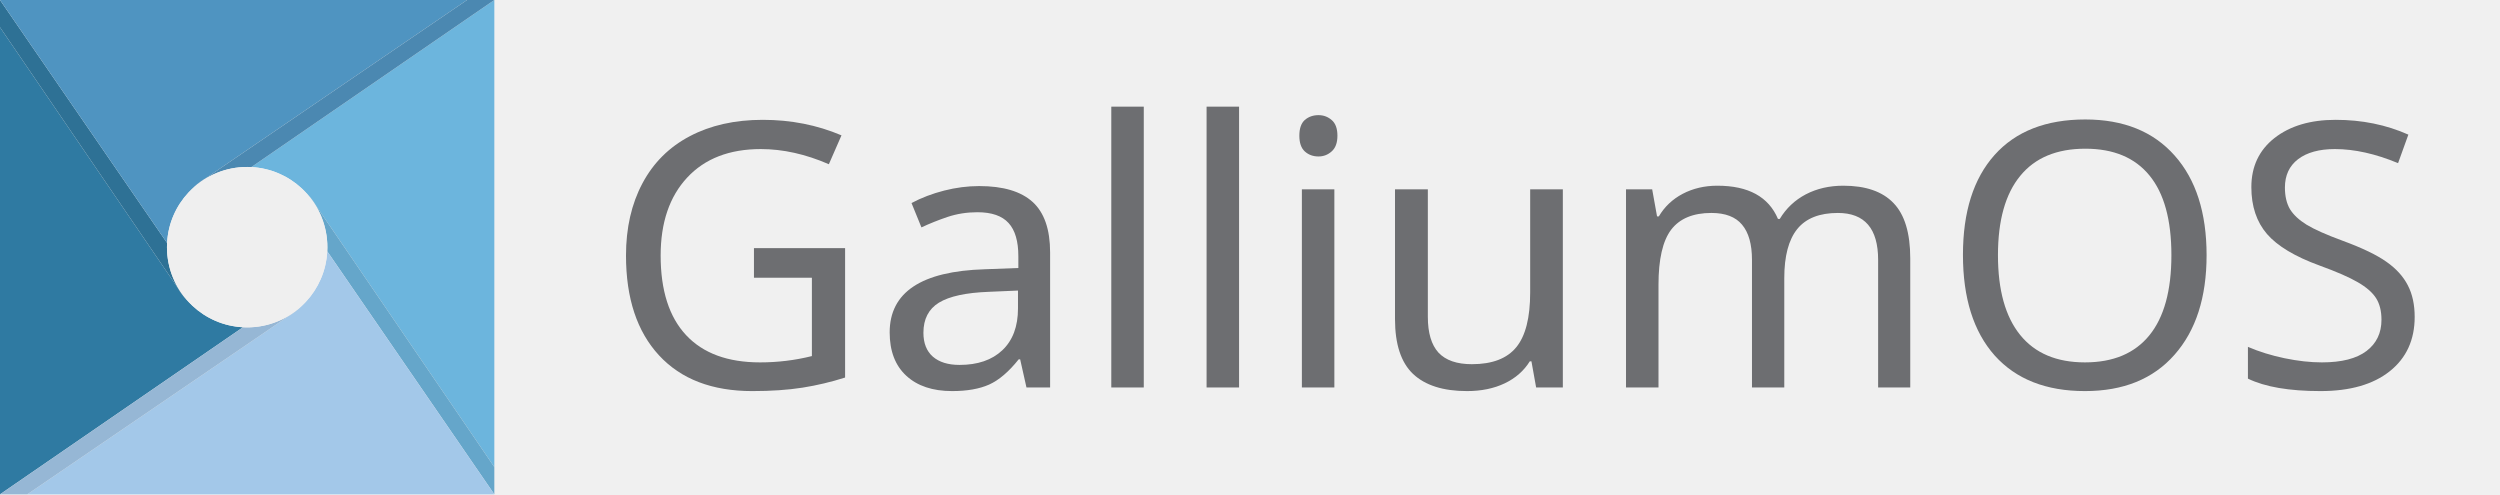
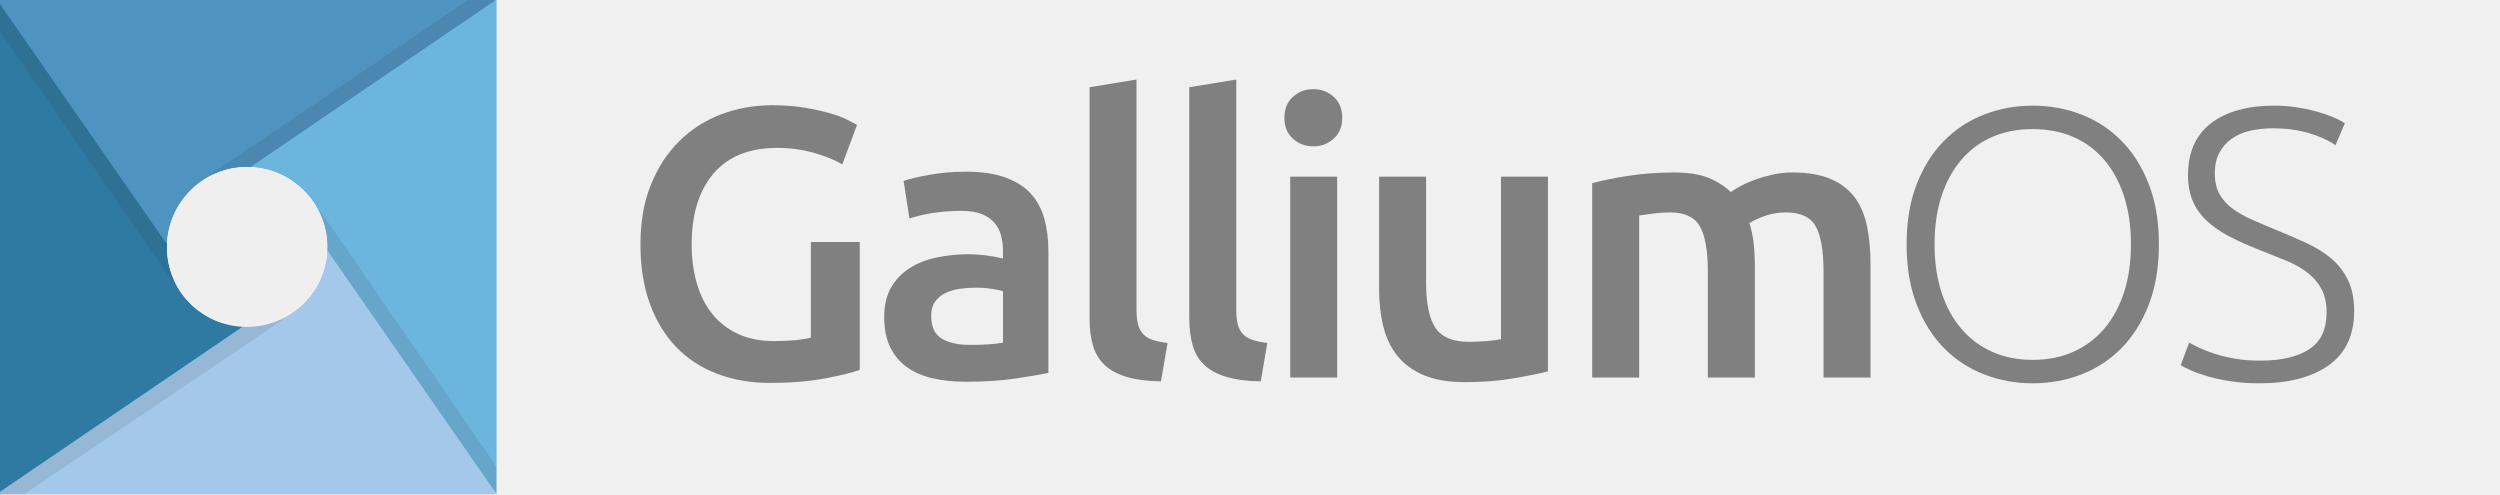
<svg xmlns="http://www.w3.org/2000/svg" version="1.1" x="0px" y="0px" width="1217.493" height="240.738" viewBox="0 0 1217.493 240.738" enable-background="new 0 0 918.35 240.738" xml:space="preserve" id="svg2">
  <defs id="defs54" />
  <g id="Layer_1" display="none" style="display:none">
    <rect x="78.831" y="54.609" display="inline" width="362.378" height="362.378" id="rect5" style="display:inline;fill:#00a651" />
    <circle display="inline" cx="260.02" cy="235.798" r="60.811" id="circle7" style="display:inline;fill:#ffffff" />
    <circle display="inline" cx="260.02" cy="235.798" r="60.811" id="circle9" style="display:inline;fill:#ffffff" />
    <circle display="inline" cx="260.02" cy="235.798" r="60.811" id="circle11" style="display:inline;fill:#ffffff" />
  </g>
  <path style="fill:#6cb5dd" id="path18" d="m 122.403,81.369 c 9.495,0.488 18.09,4.366 24.605,10.448 0.559,0.521 1.097,1.064 1.624,1.617 1.714,1.653 3.249,3.489 4.564,5.486 l 0.004,-0.003 0.103,0.169 c 0.354,0.545 0.692,1.101 1.013,1.668 l 86.422,126.701 0,-227.455 0,0 -118.335,81.369 z" />
  <path style="fill:#65a6ca" id="path20" d="M 240.738,227.454 154.316,100.753 c -0.321,-0.567 -0.659,-1.123 -1.013,-1.668 l -0.103,-0.169 -0.004,0.003 c -1.315,-1.997 -2.85,-3.833 -4.564,-5.486 6.682,7.008 10.795,16.488 10.795,26.935 0,0.628 -0.018,1.251 -0.047,1.872 -0.003,0.054 -0.009,0.108 -0.011,0.163 l 81.369,118.334 0,0 0,0 0,-13.283 0,0 z" />
  <path style="fill:#2f7aa2" id="path22" d="m 118.334,159.369 c -9.495,-0.488 -18.089,-4.366 -24.605,-10.448 -0.559,-0.521 -1.097,-1.064 -1.624,-1.617 -1.714,-1.653 -3.249,-3.49 -4.564,-5.486 l -0.004,0.003 -0.103,-0.169 c -0.354,-0.545 -0.692,-1.101 -1.013,-1.668 L 0,13.284 l 0,227.454 0,0 118.334,-81.369 z" />
  <path style="fill:#2e7195" id="path24" d="m 87.435,141.653 0.103,0.169 0.004,-0.003 c 1.315,1.997 2.85,3.833 4.564,5.486 -6.683,-7.008 -10.795,-16.488 -10.795,-26.936 0,-0.628 0.018,-1.251 0.047,-1.872 l 0,0 c 0.003,-0.054 0.009,-0.108 0.011,-0.162 L 0,0 l 0,0 0,0 0,13.284 0,0 86.422,126.701 c 0.322,0.567 0.659,1.123 1.013,1.668 z" />
  <path style="fill:#4f94c1" id="path26" d="m 81.369,118.334 c 0.488,-9.495 4.366,-18.089 10.447,-24.605 0.521,-0.559 1.064,-1.097 1.616,-1.624 1.653,-1.714 3.49,-3.249 5.487,-4.564 l -0.003,-0.004 0.169,-0.103 c 0.545,-0.354 1.101,-0.692 1.668,-1.013 L 227.454,0 0,0 0,0 81.369,118.334 Z" />
  <path style="fill:#4b88b1" id="path28" d="m 99.085,87.435 -0.169,0.103 0.003,0.004 c -1.997,1.315 -3.834,2.85 -5.487,4.564 7.008,-6.683 16.488,-10.796 26.936,-10.796 0.628,0 1.251,0.018 1.872,0.047 0.054,0.003 0.108,0.009 0.162,0.011 L 240.737,0 l 0,0 -13.284,0 -126.7,86.422 c -0.567,0.322 -1.123,0.659 -1.668,1.013 z" />
  <path style="fill:#a3c8e9" id="path30" d="m 159.369,122.403 c -0.488,9.495 -4.366,18.089 -10.448,24.605 -0.521,0.558 -1.063,1.097 -1.616,1.624 -1.653,1.714 -3.49,3.249 -5.487,4.564 l 0.003,0.004 -0.169,0.103 c -0.545,0.354 -1.101,0.692 -1.668,1.013 l -126.7,86.422 227.454,0 0,0 -81.369,-118.335 z" />
  <path style="fill:#96b7d5" id="path32" d="m 141.653,153.302 0.169,-0.103 -0.003,-0.004 c 1.997,-1.315 3.834,-2.85 5.487,-4.564 -7.008,6.683 -16.488,10.796 -26.936,10.796 -0.628,0 -1.251,-0.018 -1.872,-0.047 l 0,0 c -0.054,-0.003 -0.108,-0.009 -0.162,-0.011 L 0,240.738 l 0,0 13.284,0 126.701,-86.422 c 0.567,-0.322 1.123,-0.66 1.668,-1.014 z" />
  <path style="fill:#efefef;fill-opacity:1" id="path34" d="m 147.008,91.817 c -6.516,-6.082 -15.11,-9.96 -24.605,-10.448 -0.054,-0.003 -0.108,-0.009 -0.162,-0.011 -0.621,-0.029 -1.244,-0.047 -1.872,-0.047 -10.448,0 -19.928,4.113 -26.936,10.796 -0.553,0.527 -1.095,1.065 -1.616,1.624 -6.082,6.516 -9.96,15.11 -10.447,24.605 0,0 0,0 0,0 -0.003,0.054 -0.009,0.108 -0.011,0.162 l 0,0 c -0.029,0.621 -0.047,1.244 -0.047,1.872 0,10.448 4.113,19.928 10.795,26.936 0.527,0.553 1.066,1.095 1.624,1.617 6.516,6.082 15.11,9.96 24.605,10.448 0,0 0,0 0,0 0.054,0.003 0.108,0.009 0.162,0.011 l 0,0 c 0.621,0.029 1.244,0.047 1.872,0.047 10.448,0 19.928,-4.113 26.936,-10.796 0.553,-0.527 1.095,-1.065 1.616,-1.624 6.082,-6.516 9.96,-15.11 10.448,-24.605 0.003,-0.054 0.009,-0.108 0.011,-0.163 0.029,-0.621 0.047,-1.244 0.047,-1.872 0,-10.448 -4.113,-19.927 -10.795,-26.935 -0.528,-0.554 -1.066,-1.096 -1.625,-1.617 z" />
-   <g style="font-style:normal;font-weight:normal;font-size:40px;line-height:125%;font-family:sans-serif;letter-spacing:0px;word-spacing:0px;fill:#6d6e71;fill-opacity:1;stroke:none;stroke-width:1px;stroke-linecap:butt;stroke-linejoin:miter;stroke-opacity:1" id="text4203">
-     <path d="m 367.173,120.847 44.385,0 0,63.018 q -10.195,3.252 -20.742,4.922 -10.547,1.67 -24.434,1.67 -29.355,0 -45.439,-17.402 -16.084,-17.402 -16.084,-48.604 0,-20.127 7.998,-35.156 7.998,-15.029 23.027,-22.939 15.117,-7.998 35.596,-7.998 20.566,0 38.32,7.559 l -6.152,14.062 q -16.963,-7.383 -33.135,-7.383 -22.939,0 -35.859,13.887 -12.92,13.887 -12.92,37.969 0,25.488 12.393,38.76 12.393,13.271 36.035,13.271 12.92,0 25.225,-3.076 l 0,-38.145 -28.213,0 0,-14.414 z" style="font-style:normal;font-variant:normal;font-weight:normal;font-stretch:normal;font-size:180px;font-family:'Open Sans';-inkscape-font-specification:'Open Sans';fill:#6d6e71;fill-opacity:1" id="path4149" />
-     <path d="m 499.888,188.698 -3.076,-13.711 -0.703,0 q -7.207,9.053 -14.414,12.305 -7.119,3.164 -18.018,3.164 -14.238,0 -22.324,-7.471 -8.086,-7.471 -8.086,-21.094 0,-29.355 46.318,-30.762 l 16.348,-0.615 0,-5.713 q 0,-10.986 -4.746,-16.172 -4.746,-5.273 -15.205,-5.273 -7.646,0 -14.502,2.285 -6.768,2.285 -12.744,5.098 l -4.834,-11.865 q 7.295,-3.867 15.908,-6.064 8.613,-2.197 17.051,-2.197 17.49,0 26.016,7.734 8.525,7.734 8.525,24.609 l 0,65.742 -11.514,0 z m -32.607,-10.986 q 13.271,0 20.83,-7.119 7.646,-7.207 7.646,-20.391 l 0,-8.701 -14.238,0.615 q -16.611,0.615 -24.258,5.273 -7.559,4.658 -7.559,14.678 0,7.559 4.57,11.602 4.658,4.043 13.008,4.043 z" style="font-style:normal;font-variant:normal;font-weight:normal;font-stretch:normal;font-size:180px;font-family:'Open Sans';-inkscape-font-specification:'Open Sans';fill:#6d6e71;fill-opacity:1" id="path4151" />
-     <path d="m 557.017,188.698 -15.82,0 0,-136.758 15.82,0 0,136.758 z" style="font-style:normal;font-variant:normal;font-weight:normal;font-stretch:normal;font-size:180px;font-family:'Open Sans';-inkscape-font-specification:'Open Sans';fill:#6d6e71;fill-opacity:1" id="path4153" />
-     <path d="m 603.423,188.698 -15.82,0 0,-136.758 15.82,0 0,136.758 z" style="font-style:normal;font-variant:normal;font-weight:normal;font-stretch:normal;font-size:180px;font-family:'Open Sans';-inkscape-font-specification:'Open Sans';fill:#6d6e71;fill-opacity:1" id="path4155" />
-     <path d="m 649.829,188.698 -15.82,0 0,-96.504 15.82,0 0,96.504 z M 632.778,66.091 q 0,-5.273 2.637,-7.646 2.725,-2.373 6.68,-2.373 3.691,0 6.416,2.373 2.812,2.373 2.812,7.646 0,5.186 -2.812,7.646 -2.725,2.461 -6.416,2.461 -3.955,0 -6.68,-2.461 -2.637,-2.461 -2.637,-7.646 z" style="font-style:normal;font-variant:normal;font-weight:normal;font-stretch:normal;font-size:180px;font-family:'Open Sans';-inkscape-font-specification:'Open Sans';fill:#6d6e71;fill-opacity:1" id="path4157" />
-     <path d="m 695.356,92.194 0,62.139 q 0,11.689 5.186,17.402 5.273,5.625 16.26,5.625 14.854,0 21.621,-8.262 6.768,-8.262 6.768,-26.631 l 0,-50.273 15.908,0 0,96.504 -13.008,0 -2.285,-12.744 -0.791,0 q -4.307,6.943 -12.217,10.723 -7.91,3.779 -18.369,3.779 -17.402,0 -26.279,-8.35 -8.789,-8.35 -8.789,-26.719 l 0,-63.193 15.996,0 z" style="font-style:normal;font-variant:normal;font-weight:normal;font-stretch:normal;font-size:180px;font-family:'Open Sans';-inkscape-font-specification:'Open Sans';fill:#6d6e71;fill-opacity:1" id="path4159" />
-     <path d="m 914.643,188.698 0,-62.139 q 0,-22.852 -19.6,-22.852 -13.447,0 -19.775,7.822 -6.328,7.822 -6.328,23.906 l 0,53.262 -15.732,0 0,-62.139 q 0,-11.426 -4.834,-17.139 -4.746,-5.713 -14.941,-5.713 -13.359,0 -19.6,8.174 -6.152,8.174 -6.152,26.807 l 0,50.01 -15.82,0 0,-96.504 12.744,0 2.373,13.184 0.879,0 q 4.131,-7.031 11.602,-10.986 7.559,-3.955 16.875,-3.955 22.676,0 29.531,16.172 l 0.879,0 q 4.658,-7.734 12.656,-11.953 8.086,-4.219 18.281,-4.219 16.348,0 24.434,8.438 8.174,8.437 8.174,26.982 l 0,62.842 -15.645,0 z" style="font-style:normal;font-variant:normal;font-weight:normal;font-stretch:normal;font-size:180px;font-family:'Open Sans';-inkscape-font-specification:'Open Sans';fill:#6d6e71;fill-opacity:1" id="path4161" />
-     <path d="m 1074.604,124.274 q 0,30.85 -15.645,48.516 -15.557,17.666 -43.594,17.666 -28.389,0 -43.945,-17.314 -15.469,-17.402 -15.469,-49.043 0,-31.377 15.381,-48.604 15.469,-17.314 44.209,-17.314 27.949,0 43.506,17.578 15.557,17.49 15.557,48.516 z m -101.602,0 q 0,25.488 10.811,38.848 10.811,13.359 31.553,13.359 20.654,0 31.377,-13.184 10.723,-13.184 10.723,-39.023 0,-25.752 -10.635,-38.76 -10.635,-13.096 -31.289,-13.096 -20.918,0 -31.729,13.271 -10.811,13.184 -10.811,38.584 z" style="font-style:normal;font-variant:normal;font-weight:normal;font-stretch:normal;font-size:180px;font-family:'Open Sans';-inkscape-font-specification:'Open Sans';fill:#6d6e71;fill-opacity:1" id="path4163" />
-     <path d="m 1175.942,154.333 q 0,16.787 -12.129,26.455 -12.129,9.668 -33.75,9.668 -22.852,0 -35.332,-6.064 l 0,-15.469 q 8.174,3.516 17.842,5.537 9.756,2.021 18.193,2.021 14.414,0 21.709,-5.537 7.295,-5.537 7.295,-15.205 0,-6.416 -2.637,-10.547 -2.637,-4.131 -8.877,-7.734 -6.152,-3.604 -18.721,-8.174 -17.842,-6.504 -25.488,-15.293 -7.646,-8.877 -7.646,-22.852 0,-15.029 11.25,-23.906 11.338,-8.877 29.795,-8.877 19.248,0 35.42,7.207 l -5.01,13.887 q -16.523,-6.855 -30.762,-6.855 -11.426,0 -17.93,4.922 -6.416,4.922 -6.416,13.799 0,6.328 2.461,10.547 2.549,4.131 8.086,7.559 5.625,3.428 17.578,7.822 14.326,5.273 21.358,10.283 7.031,4.922 10.371,11.426 3.34,6.416 3.34,15.381 z" style="font-style:normal;font-variant:normal;font-weight:normal;font-stretch:normal;font-size:180px;font-family:'Open Sans';-inkscape-font-specification:'Open Sans';fill:#6d6e71;fill-opacity:1" id="path4165" />
+   <g style="font-style:normal;font-weight:normal;font-size:40px;line-height:125%;font-family:sans-serif;letter-spacing:0px;word-spacing:0px;fill:#6d6e71;fill-opacity:1;stroke:none;stroke-width:1px;stroke-linecap:butt;stroke-linejoin:miter;stroke-opacity:1" id="text4203" />
+   <g id="g3" transform="matrix(2.434863,0,0,2.408898,-1.537359,-0.2315852)">
+     <g id="Layer_2_1_">
+       <g id="g6">
+         <g id="g8">
+           <g id="g10">
+             <path d="m 50.818,33.781 c 3.942,0.203 7.51,1.813 10.215,4.338 0.232,0.216 0.455,0.442 0.674,0.671 0.712,0.686 1.349,1.449 1.895,2.278 l 0.002,-10e-4 0.043,0.07 c 0.147,0.226 0.287,0.457 0.421,0.692 l 35.879,52.602 0,-94.431 0,0 -49.129,33.781 z" id="path12" style="fill:#6cb5dd" />
+           </g>
+           <g id="g14">
+             <path d="M 99.946,94.431 64.067,41.829 c -0.133,-0.235 -0.274,-0.466 -0.421,-0.692 l -0.043,-0.07 -0.002,10e-4 c -0.546,-0.829 -1.183,-1.591 -1.895,-2.278 2.774,2.909 4.482,6.845 4.482,11.182 0,0.261 -0.007,0.519 -0.02,0.777 -0.001,0.022 -0.004,0.045 -0.005,0.068 l 33.782,49.128 0,0 0,0 0,-5.514 0.001,0 z" id="path16" style="fill:#65a6ca" />
+           </g>
+           <g id="g18">
+             <path d="M 49.128,66.164 C 45.186,65.961 41.618,64.351 38.913,61.826 38.681,61.61 38.458,61.384 38.239,61.155 37.527,60.469 36.89,59.706 36.344,58.877 l -0.002,10e-4 -0.043,-0.07 C 36.152,58.582 36.012,58.351 35.878,58.116 L 0,5.515 l 0,94.431 0,0 49.128,-33.782 z" id="path20-1" style="fill:#2f7aa2" />
+           </g>
+           <g id="g22">
+             <path d="m 36.3,58.809 0.043,0.07 0.002,-10e-4 c 0.546,0.829 1.183,1.591 1.895,2.278 -2.775,-2.909 -4.482,-6.845 -4.482,-11.183 0,-0.261 0.007,-0.519 0.02,-0.777 l 0,0 c 0.001,-0.022 0.004,-0.045 0.005,-0.067 L 0,0 l 0,0 0,0 0,5.515 0,0 35.879,52.602 c 0.134,0.235 0.274,0.466 0.421,0.692 z" id="path24-0" style="fill:#2e7195" />
+           </g>
+           <g id="g26">
+             <path d="m 33.782,49.128 c 0.203,-3.942 1.813,-7.51 4.337,-10.215 0.216,-0.232 0.442,-0.455 0.671,-0.674 0.686,-0.712 1.449,-1.349 2.278,-1.895 l -10e-4,-0.002 0.07,-0.043 c 0.226,-0.147 0.457,-0.287 0.692,-0.421 L 94.431,0 0,0 0,0 33.782,49.128 Z" id="path28-1" style="fill:#4f94c1" />
+           </g>
+           <g id="g30">
+             <path d="m 41.137,36.3 -0.07,0.043 10e-4,0.002 c -0.829,0.546 -1.592,1.183 -2.278,1.895 2.909,-2.775 6.845,-4.482 11.183,-4.482 0.261,0 0.519,0.007 0.777,0.02 0.022,0.001 0.045,0.004 0.067,0.005 L 99.946,0 l 0,0 -5.515,0 -52.602,35.879 c -0.235,0.134 -0.466,0.274 -0.692,0.421 z" id="path32-0" style="fill:#4b88b1" />
+           </g>
+           <g id="g34">
+             <path d="m 66.165,50.817 c -0.203,3.942 -1.813,7.51 -4.338,10.215 -0.216,0.232 -0.441,0.455 -0.671,0.674 -0.686,0.712 -1.449,1.349 -2.278,1.895 l 10e-4,0.002 -0.07,0.043 c -0.226,0.147 -0.457,0.287 -0.692,0.421 l -52.602,35.879 94.431,0 0,0 -33.781,-49.129 z" id="path36" style="fill:#a3c8e9" />
+           </g>
+           <g id="g38">
+             <path d="m 58.809,63.645 0.07,-0.043 -10e-4,-0.002 c 0.829,-0.546 1.592,-1.183 2.278,-1.895 -2.909,2.775 -6.845,4.482 -11.183,4.482 -0.261,0 -0.519,-0.007 -0.777,-0.02 l 0,0 C 49.174,66.166 49.151,66.163 49.129,66.162 L 0,99.946 l 0,0 5.515,0 52.602,-35.879 c 0.235,-0.134 0.466,-0.275 0.692,-0.422 z" id="path40" style="fill:#96b7d5" />
+           </g>
+         </g>
+       </g>
+     </g>
+     <g id="g42" style="fill:#808080">
+       <path d="m 156.054,29.995 c -5.539,0 -9.77,1.722 -12.693,5.163 -2.925,3.443 -4.387,8.218 -4.387,14.324 0,2.9 0.35,5.551 1.048,7.958 0.699,2.407 1.734,4.465 3.106,6.172 1.37,1.708 3.079,3.041 5.124,3.999 2.044,0.958 4.437,1.436 7.182,1.436 1.708,0 3.183,-0.065 4.425,-0.194 1.242,-0.129 2.225,-0.297 2.95,-0.505 l 0,-19.332 9.783,0 0,25.852 c -1.347,0.519 -3.624,1.087 -6.833,1.708 -3.209,0.621 -6.91,0.931 -11.102,0.931 -3.881,0 -7.427,-0.621 -10.635,-1.863 -3.21,-1.243 -5.939,-3.054 -8.19,-5.435 -2.251,-2.38 -3.999,-5.305 -5.241,-8.773 -1.243,-3.467 -1.863,-7.453 -1.863,-11.956 0,-4.503 0.686,-8.488 2.057,-11.956 1.371,-3.468 3.248,-6.406 5.629,-8.812 2.38,-2.407 5.175,-4.231 8.385,-5.473 3.208,-1.242 6.625,-1.863 10.248,-1.863 2.484,0 4.696,0.169 6.637,0.505 1.941,0.338 3.61,0.712 5.008,1.126 1.397,0.415 2.548,0.855 3.455,1.32 0.905,0.466 1.539,0.803 1.902,1.009 l -2.95,7.997 c -1.553,-0.932 -3.481,-1.72 -5.784,-2.368 -2.305,-0.646 -4.725,-0.97 -7.261,-0.97 z" id="path44" style="fill:#808080" />
+       <path d="m 193.864,34.808 c 3.105,0 5.718,0.389 7.841,1.165 2.122,0.776 3.816,1.863 5.085,3.26 1.267,1.398 2.174,3.094 2.717,5.085 0.543,1.993 0.815,4.181 0.815,6.561 l 0,24.611 c -1.45,0.31 -3.636,0.687 -6.56,1.126 -2.925,0.439 -6.225,0.659 -9.899,0.659 -2.434,0 -4.658,-0.233 -6.677,-0.698 -2.019,-0.466 -3.74,-1.215 -5.163,-2.251 -1.424,-1.034 -2.536,-2.38 -3.339,-4.037 -0.803,-1.655 -1.203,-3.7 -1.203,-6.133 0,-2.33 0.453,-4.296 1.359,-5.901 0.906,-1.604 2.135,-2.912 3.688,-3.92 1.552,-1.01 3.35,-1.734 5.396,-2.174 2.043,-0.439 4.179,-0.66 6.405,-0.66 1.034,0 2.122,0.066 3.26,0.194 1.139,0.13 2.355,0.35 3.649,0.66 l 0,-1.552 c 0,-1.087 -0.13,-2.122 -0.388,-3.106 -0.26,-0.982 -0.712,-1.85 -1.359,-2.6 -0.648,-0.75 -1.502,-1.332 -2.562,-1.747 -1.062,-0.414 -2.395,-0.621 -3.999,-0.621 -2.174,0 -4.167,0.155 -5.977,0.466 -1.812,0.31 -3.288,0.674 -4.425,1.087 l -1.165,-7.609 c 1.191,-0.414 2.923,-0.827 5.201,-1.242 2.278,-0.415 4.711,-0.623 7.3,-0.623 z m 0.776,35.014 c 2.898,0 5.097,-0.155 6.599,-0.466 l 0,-10.403 c -0.518,-0.155 -1.269,-0.31 -2.251,-0.466 -0.984,-0.155 -2.071,-0.233 -3.26,-0.233 -1.036,0 -2.084,0.078 -3.144,0.233 -1.062,0.155 -2.019,0.44 -2.873,0.854 -0.854,0.415 -1.54,0.998 -2.057,1.747 -0.518,0.75 -0.776,1.695 -0.776,2.833 0,2.227 0.698,3.766 2.096,4.62 1.396,0.854 3.285,1.281 5.666,1.281 z" id="path46" style="fill:#808080" />
+       <path d="m 232.836,77.198 c -2.795,-0.052 -5.112,-0.362 -6.949,-0.931 -1.838,-0.569 -3.3,-1.384 -4.386,-2.446 -1.087,-1.06 -1.851,-2.379 -2.291,-3.959 -0.44,-1.579 -0.659,-3.377 -0.659,-5.396 l 0,-46.737 9.394,-1.553 0,46.504 c 0,1.139 0.09,2.096 0.271,2.872 0.181,0.776 0.505,1.436 0.971,1.98 0.466,0.543 1.099,0.958 1.903,1.242 0.802,0.285 1.824,0.505 3.067,0.66 l -1.321,7.764 z" id="path48" style="fill:#808080" />
+       <path d="m 252.788,77.198 c -2.795,-0.052 -5.112,-0.362 -6.949,-0.931 -1.838,-0.569 -3.3,-1.384 -4.386,-2.446 -1.087,-1.06 -1.851,-2.379 -2.291,-3.959 -0.44,-1.579 -0.659,-3.377 -0.659,-5.396 l 0,-46.737 9.394,-1.553 0,46.504 c 0,1.139 0.09,2.096 0.271,2.872 0.181,0.776 0.505,1.436 0.971,1.98 0.466,0.543 1.099,0.958 1.903,1.242 0.802,0.285 1.824,0.505 3.067,0.66 l -1.321,7.764 z" id="path50" style="fill:#808080" />
+       <path d="m 269.091,23.94 c 0,1.759 -0.57,3.157 -1.707,4.192 -1.139,1.036 -2.485,1.553 -4.037,1.553 -1.605,0 -2.977,-0.517 -4.115,-1.553 -1.139,-1.034 -1.708,-2.432 -1.708,-4.192 0,-1.811 0.569,-3.235 1.708,-4.27 1.138,-1.035 2.51,-1.553 4.115,-1.553 1.552,0 2.898,0.518 4.037,1.553 1.137,1.035 1.707,2.459 1.707,4.27 z m -1.009,52.481 -9.394,0 0,-40.603 9.394,0 0,40.603 z" id="path52" style="fill:#808080" />
+       <path d="m 310.237,75.179 c -1.813,0.466 -4.167,0.946 -7.066,1.437 -2.899,0.491 -6.082,0.737 -9.549,0.737 -3.26,0 -5.991,-0.466 -8.19,-1.397 -2.2,-0.932 -3.96,-2.225 -5.279,-3.882 -1.32,-1.656 -2.265,-3.636 -2.834,-5.939 -0.571,-2.303 -0.855,-4.825 -0.855,-7.57 l 0,-22.747 9.395,0 0,21.272 c 0,4.348 0.633,7.454 1.902,9.317 1.267,1.863 3.48,2.795 6.637,2.795 1.138,0 2.342,-0.051 3.611,-0.155 1.267,-0.103 2.212,-0.233 2.833,-0.388 l 0,-32.84 9.395,0 0,39.36 z" id="path54" style="fill:#808080" />
+       <path d="m 342.223,55.071 c 0,-4.243 -0.531,-7.309 -1.591,-9.199 -1.062,-1.889 -3.041,-2.834 -5.939,-2.834 -1.036,0 -2.174,0.078 -3.416,0.233 -1.242,0.155 -2.174,0.285 -2.795,0.388 l 0,32.763 -9.394,0 0,-39.285 c 1.811,-0.516 4.179,-1.009 7.103,-1.475 2.923,-0.466 6.017,-0.699 9.278,-0.699 2.795,0 5.085,0.363 6.871,1.087 1.785,0.726 3.272,1.683 4.464,2.872 0.569,-0.414 1.293,-0.854 2.174,-1.319 0.879,-0.466 1.863,-0.893 2.95,-1.281 1.087,-0.389 2.239,-0.711 3.455,-0.971 1.216,-0.258 2.446,-0.389 3.688,-0.389 3.156,0 5.757,0.454 7.802,1.359 2.043,0.906 3.648,2.174 4.813,3.804 1.164,1.631 1.966,3.598 2.407,5.901 0.439,2.303 0.66,4.827 0.66,7.57 l 0,22.825 -9.395,0 0,-21.35 c 0,-4.243 -0.518,-7.309 -1.552,-9.199 -1.036,-1.889 -3.028,-2.834 -5.978,-2.834 -1.502,0 -2.924,0.246 -4.27,0.738 -1.347,0.492 -2.355,0.971 -3.027,1.436 0.414,1.295 0.698,2.667 0.854,4.115 0.155,1.45 0.233,3.002 0.233,4.658 l 0,22.437 -9.394,0 0,-21.351 z" id="path56" style="fill:#808080" />
+       <path d="m 432.435,49.482 c 0,4.607 -0.674,8.67 -2.019,12.188 -1.347,3.52 -3.171,6.458 -5.473,8.812 -2.303,2.355 -4.982,4.128 -8.035,5.318 -3.055,1.19 -6.289,1.786 -9.705,1.786 -3.416,0 -6.651,-0.596 -9.704,-1.786 -3.055,-1.191 -5.733,-2.963 -8.035,-5.318 -2.303,-2.355 -4.128,-5.292 -5.473,-8.812 -1.347,-3.519 -2.019,-7.582 -2.019,-12.188 0,-4.606 0.672,-8.656 2.019,-12.15 1.346,-3.494 3.17,-6.417 5.473,-8.773 2.303,-2.355 4.98,-4.127 8.035,-5.318 3.053,-1.19 6.289,-1.786 9.704,-1.786 3.416,0 6.65,0.596 9.705,1.786 3.053,1.191 5.732,2.964 8.035,5.318 2.303,2.355 4.127,5.279 5.473,8.773 1.345,3.494 2.019,7.544 2.019,12.15 z m -5.59,0 c 0,-3.622 -0.466,-6.871 -1.397,-9.743 -0.932,-2.872 -2.251,-5.318 -3.96,-7.337 -1.708,-2.019 -3.765,-3.558 -6.172,-4.619 -2.408,-1.06 -5.113,-1.591 -8.114,-1.591 -3.002,0 -5.706,0.531 -8.113,1.591 -2.407,1.061 -4.464,2.6 -6.172,4.619 -1.708,2.019 -3.027,4.465 -3.96,7.337 -0.931,2.872 -1.397,6.122 -1.397,9.743 0,3.624 0.466,6.871 1.397,9.743 0.932,2.872 2.251,5.318 3.96,7.337 1.708,2.018 3.765,3.571 6.172,4.658 2.407,1.086 5.111,1.63 8.113,1.63 3.001,0 5.706,-0.543 8.114,-1.63 2.407,-1.087 4.464,-2.64 6.172,-4.658 1.708,-2.019 3.028,-4.464 3.96,-7.337 0.931,-2.872 1.397,-6.12 1.397,-9.743 z" id="path58" style="fill:#808080" />
+       <path d="m 452.697,73.005 c 4.192,0 7.454,-0.764 9.783,-2.295 2.329,-1.531 3.493,-4.007 3.493,-7.431 0,-1.972 -0.376,-3.619 -1.126,-4.941 -0.75,-1.322 -1.747,-2.438 -2.989,-3.346 -1.242,-0.907 -2.666,-1.683 -4.27,-2.326 -1.604,-0.643 -3.287,-1.324 -5.046,-2.045 -2.226,-0.874 -4.219,-1.774 -5.977,-2.701 -1.76,-0.925 -3.261,-1.971 -4.503,-3.136 -1.243,-1.164 -2.188,-2.496 -2.834,-3.998 -0.648,-1.5 -0.971,-3.26 -0.971,-5.279 0,-4.606 1.526,-8.1 4.581,-10.481 3.053,-2.38 7.298,-3.572 12.733,-3.572 1.448,0 2.872,0.105 4.269,0.311 1.398,0.207 2.704,0.478 3.921,0.814 1.215,0.338 2.329,0.712 3.338,1.126 1.01,0.415 1.85,0.855 2.523,1.32 l -1.863,4.425 c -1.502,-1.034 -3.326,-1.863 -5.473,-2.484 -2.148,-0.621 -4.464,-0.932 -6.949,-0.932 -1.707,0 -3.274,0.169 -4.696,0.505 -1.424,0.338 -2.653,0.881 -3.688,1.631 -1.036,0.75 -1.851,1.695 -2.446,2.834 -0.595,1.139 -0.893,2.511 -0.893,4.115 0,1.657 0.31,3.054 0.932,4.192 0.621,1.139 1.487,2.124 2.6,2.951 1.113,0.828 2.419,1.579 3.921,2.251 1.5,0.673 3.131,1.372 4.891,2.096 2.122,0.88 4.127,1.76 6.017,2.639 1.889,0.881 3.532,1.915 4.93,3.105 1.397,1.191 2.51,2.639 3.338,4.348 0.827,1.708 1.243,3.804 1.243,6.289 0,4.865 -1.696,8.515 -5.085,10.947 -3.391,2.433 -7.984,3.649 -13.781,3.649 -2.071,0 -3.96,-0.13 -5.667,-0.389 -1.708,-0.259 -3.236,-0.582 -4.58,-0.971 -1.347,-0.388 -2.484,-0.788 -3.416,-1.203 -0.931,-0.414 -1.657,-0.776 -2.174,-1.086 l 1.708,-4.58 c 0.517,0.31 1.215,0.673 2.096,1.086 0.879,0.415 1.914,0.815 3.105,1.203 1.191,0.389 2.535,0.712 4.037,0.971 1.501,0.26 3.156,0.388 4.968,0.388 z" id="path60" style="fill:#808080" />
+     </g>
  </g>
</svg>
